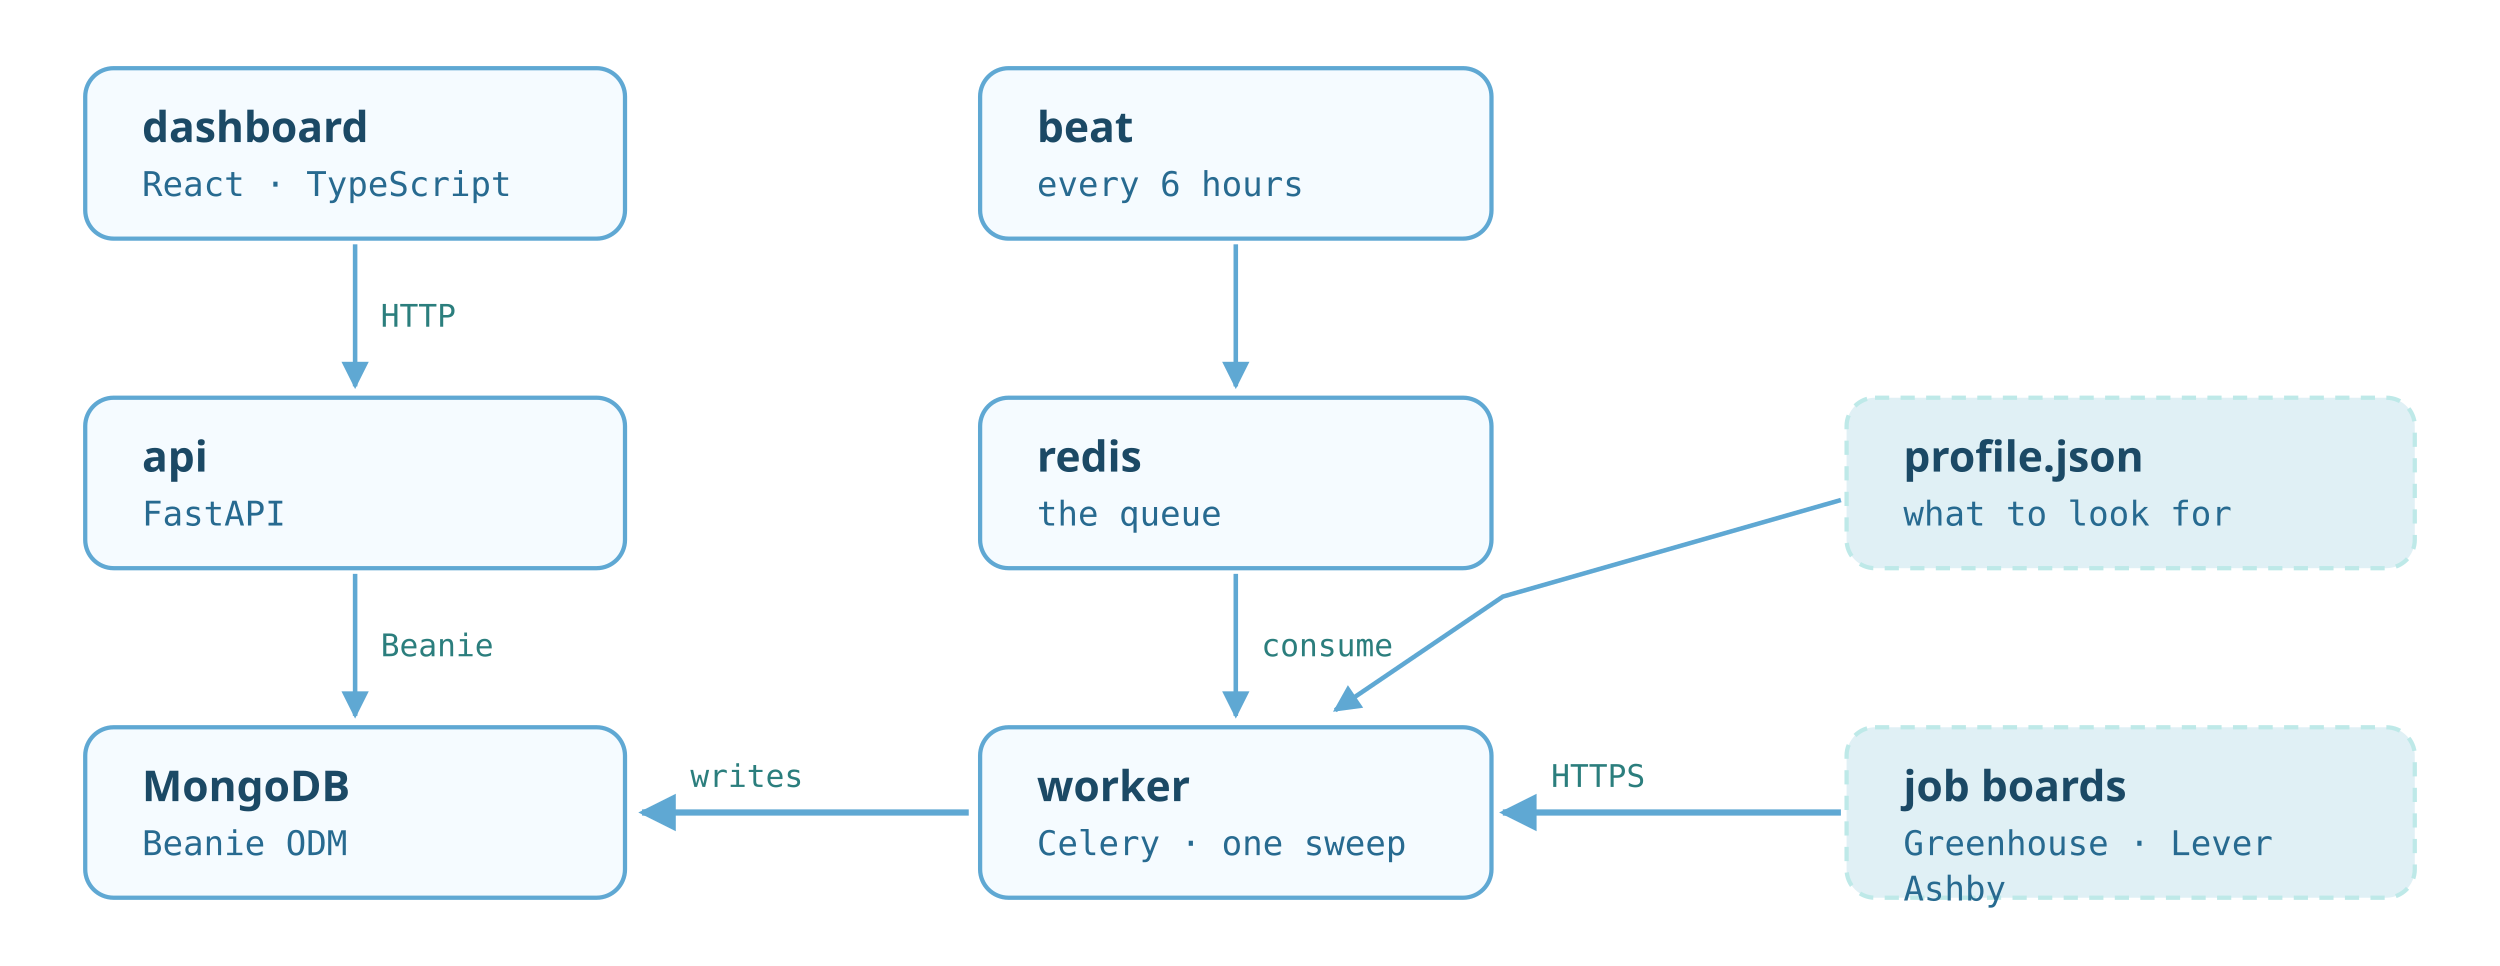
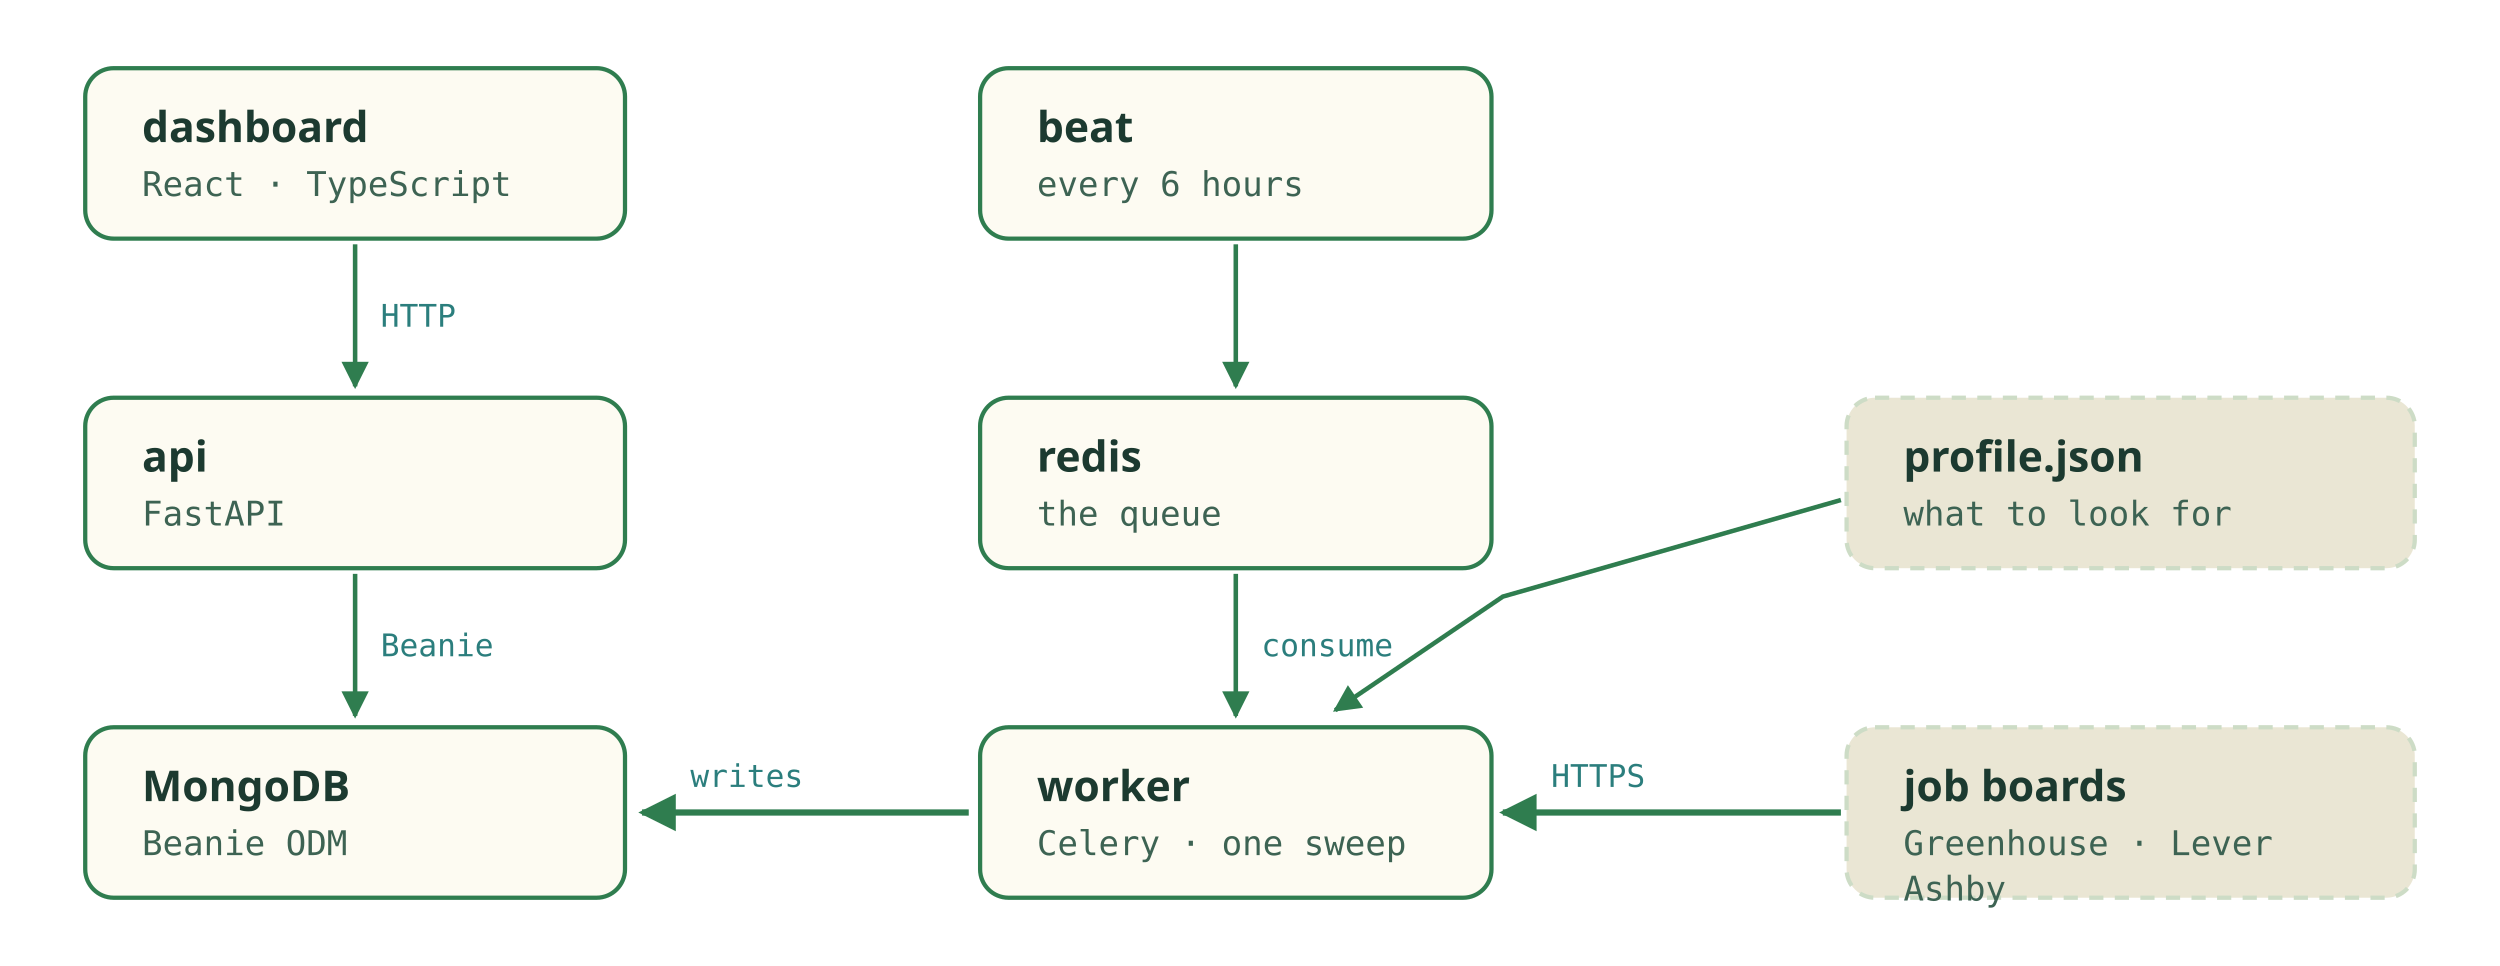
<svg xmlns="http://www.w3.org/2000/svg" viewBox="0 0 880 340" role="img" aria-labelledby="arch-title arch-desc">
  <style>
-     .box { fill: #f5fbff; stroke: #5fa8d3; stroke-width: 1.5; }
-     .ghost { fill: #e0f0f5; stroke: #bee9e8; stroke-width: 1.5; stroke-dasharray: 5 4; }
-     .lbl { fill: #1b4965; font: 600 15px ui-sans-serif, system-ui, "Segoe UI", sans-serif; }
-     .sub { fill: #276a90; font: 12px ui-monospace, "SF Mono", Menlo, monospace; }
+     .box { fill: #fdfbf2; stroke: #2f7d4f; stroke-width: 1.5; }
+     .ghost { fill: #eae6d4; stroke: #cddcc6; stroke-width: 1.5; stroke-dasharray: 5 4; }
+     .lbl { fill: #1c3a30; font: 600 15px ui-sans-serif, system-ui, "Segoe UI", sans-serif; }
+     .sub { fill: #3d6353; font: 12px ui-monospace, "SF Mono", Menlo, monospace; }
    .edge { fill: #2b7e7d; font: 11px ui-monospace, "SF Mono", Menlo, monospace; }
-     .flow { stroke: #5fa8d3; stroke-width: 1.6; fill: none; marker-end: url(#arrow); }
-     .flow-accent { stroke: #5fa8d3; stroke-width: 2.2; fill: none; marker-end: url(#arrow-accent); }
+     .flow { stroke: #2f7d4f; stroke-width: 1.6; fill: none; marker-end: url(#arrow); }
+     .flow-accent { stroke: #2f7d4f; stroke-width: 2.2; fill: none; marker-end: url(#arrow-accent); }
  </style>
  <defs>
    <marker id="arrow" viewBox="0 0 10 10" refX="9" refY="5" markerWidth="6" markerHeight="6" orient="auto">
-       <path d="M0 0 L10 5 L0 10 z" fill="#5fa8d3" />
+       <path d="M0 0 L10 5 L0 10 z" fill="#2f7d4f" />
    </marker>
    <marker id="arrow-accent" viewBox="0 0 10 10" refX="9" refY="5" markerWidth="6" markerHeight="6" orient="auto">
-       <path d="M0 0 L10 5 L0 10 z" fill="#5fa8d3" />
+       <path d="M0 0 L10 5 L0 10 z" fill="#2f7d4f" />
    </marker>
  </defs>
  <rect class="box" x="30" y="24" width="190" height="60" rx="10" />
  <text class="lbl" x="50" y="50">dashboard</text>
  <text class="sub" x="50" y="69">React · TypeScript</text>
  <rect class="box" x="30" y="140" width="190" height="60" rx="10" />
  <text class="lbl" x="50" y="166">api</text>
  <text class="sub" x="50" y="185">FastAPI</text>
  <rect class="box" x="30" y="256" width="190" height="60" rx="10" />
  <text class="lbl" x="50" y="282">MongoDB</text>
  <text class="sub" x="50" y="301">Beanie ODM</text>
  <rect class="box" x="345" y="24" width="180" height="60" rx="10" />
  <text class="lbl" x="365" y="50">beat</text>
  <text class="sub" x="365" y="69">every 6 hours</text>
  <rect class="box" x="345" y="140" width="180" height="60" rx="10" />
  <text class="lbl" x="365" y="166">redis</text>
  <text class="sub" x="365" y="185">the queue</text>
  <rect class="box" x="345" y="256" width="180" height="60" rx="10" />
  <text class="lbl" x="365" y="282">worker</text>
  <text class="sub" x="365" y="301">Celery · one sweep</text>
  <rect class="ghost" x="650" y="256" width="200" height="60" rx="10" />
  <text class="lbl" x="670" y="282">job boards</text>
  <text class="sub" x="670" y="301">Greenhouse · Lever</text>
  <text class="sub" x="670" y="317">Ashby</text>
  <rect class="ghost" x="650" y="140" width="200" height="60" rx="10" />
  <text class="lbl" x="670" y="166">profile.json</text>
  <text class="sub" x="670" y="185">what to look for</text>
  <path class="flow" d="M125 86 L125 136" />
  <text class="edge" x="134" y="115">HTTP</text>
  <path class="flow" d="M125 202 L125 252" />
  <text class="edge" x="134" y="231">Beanie</text>
  <path class="flow" d="M435 86 L435 136" />
  <path class="flow" d="M435 202 L435 252" />
  <text class="edge" x="444" y="231">consume</text>
  <path class="flow-accent" d="M648 286 L529 286" />
  <text class="edge" x="546" y="277">HTTPS</text>
  <path class="flow" d="M648 176 L529 210 L470 250" />
  <path class="flow-accent" d="M341 286 L226 286" />
  <text class="edge" x="243" y="277">writes</text>
</svg>
